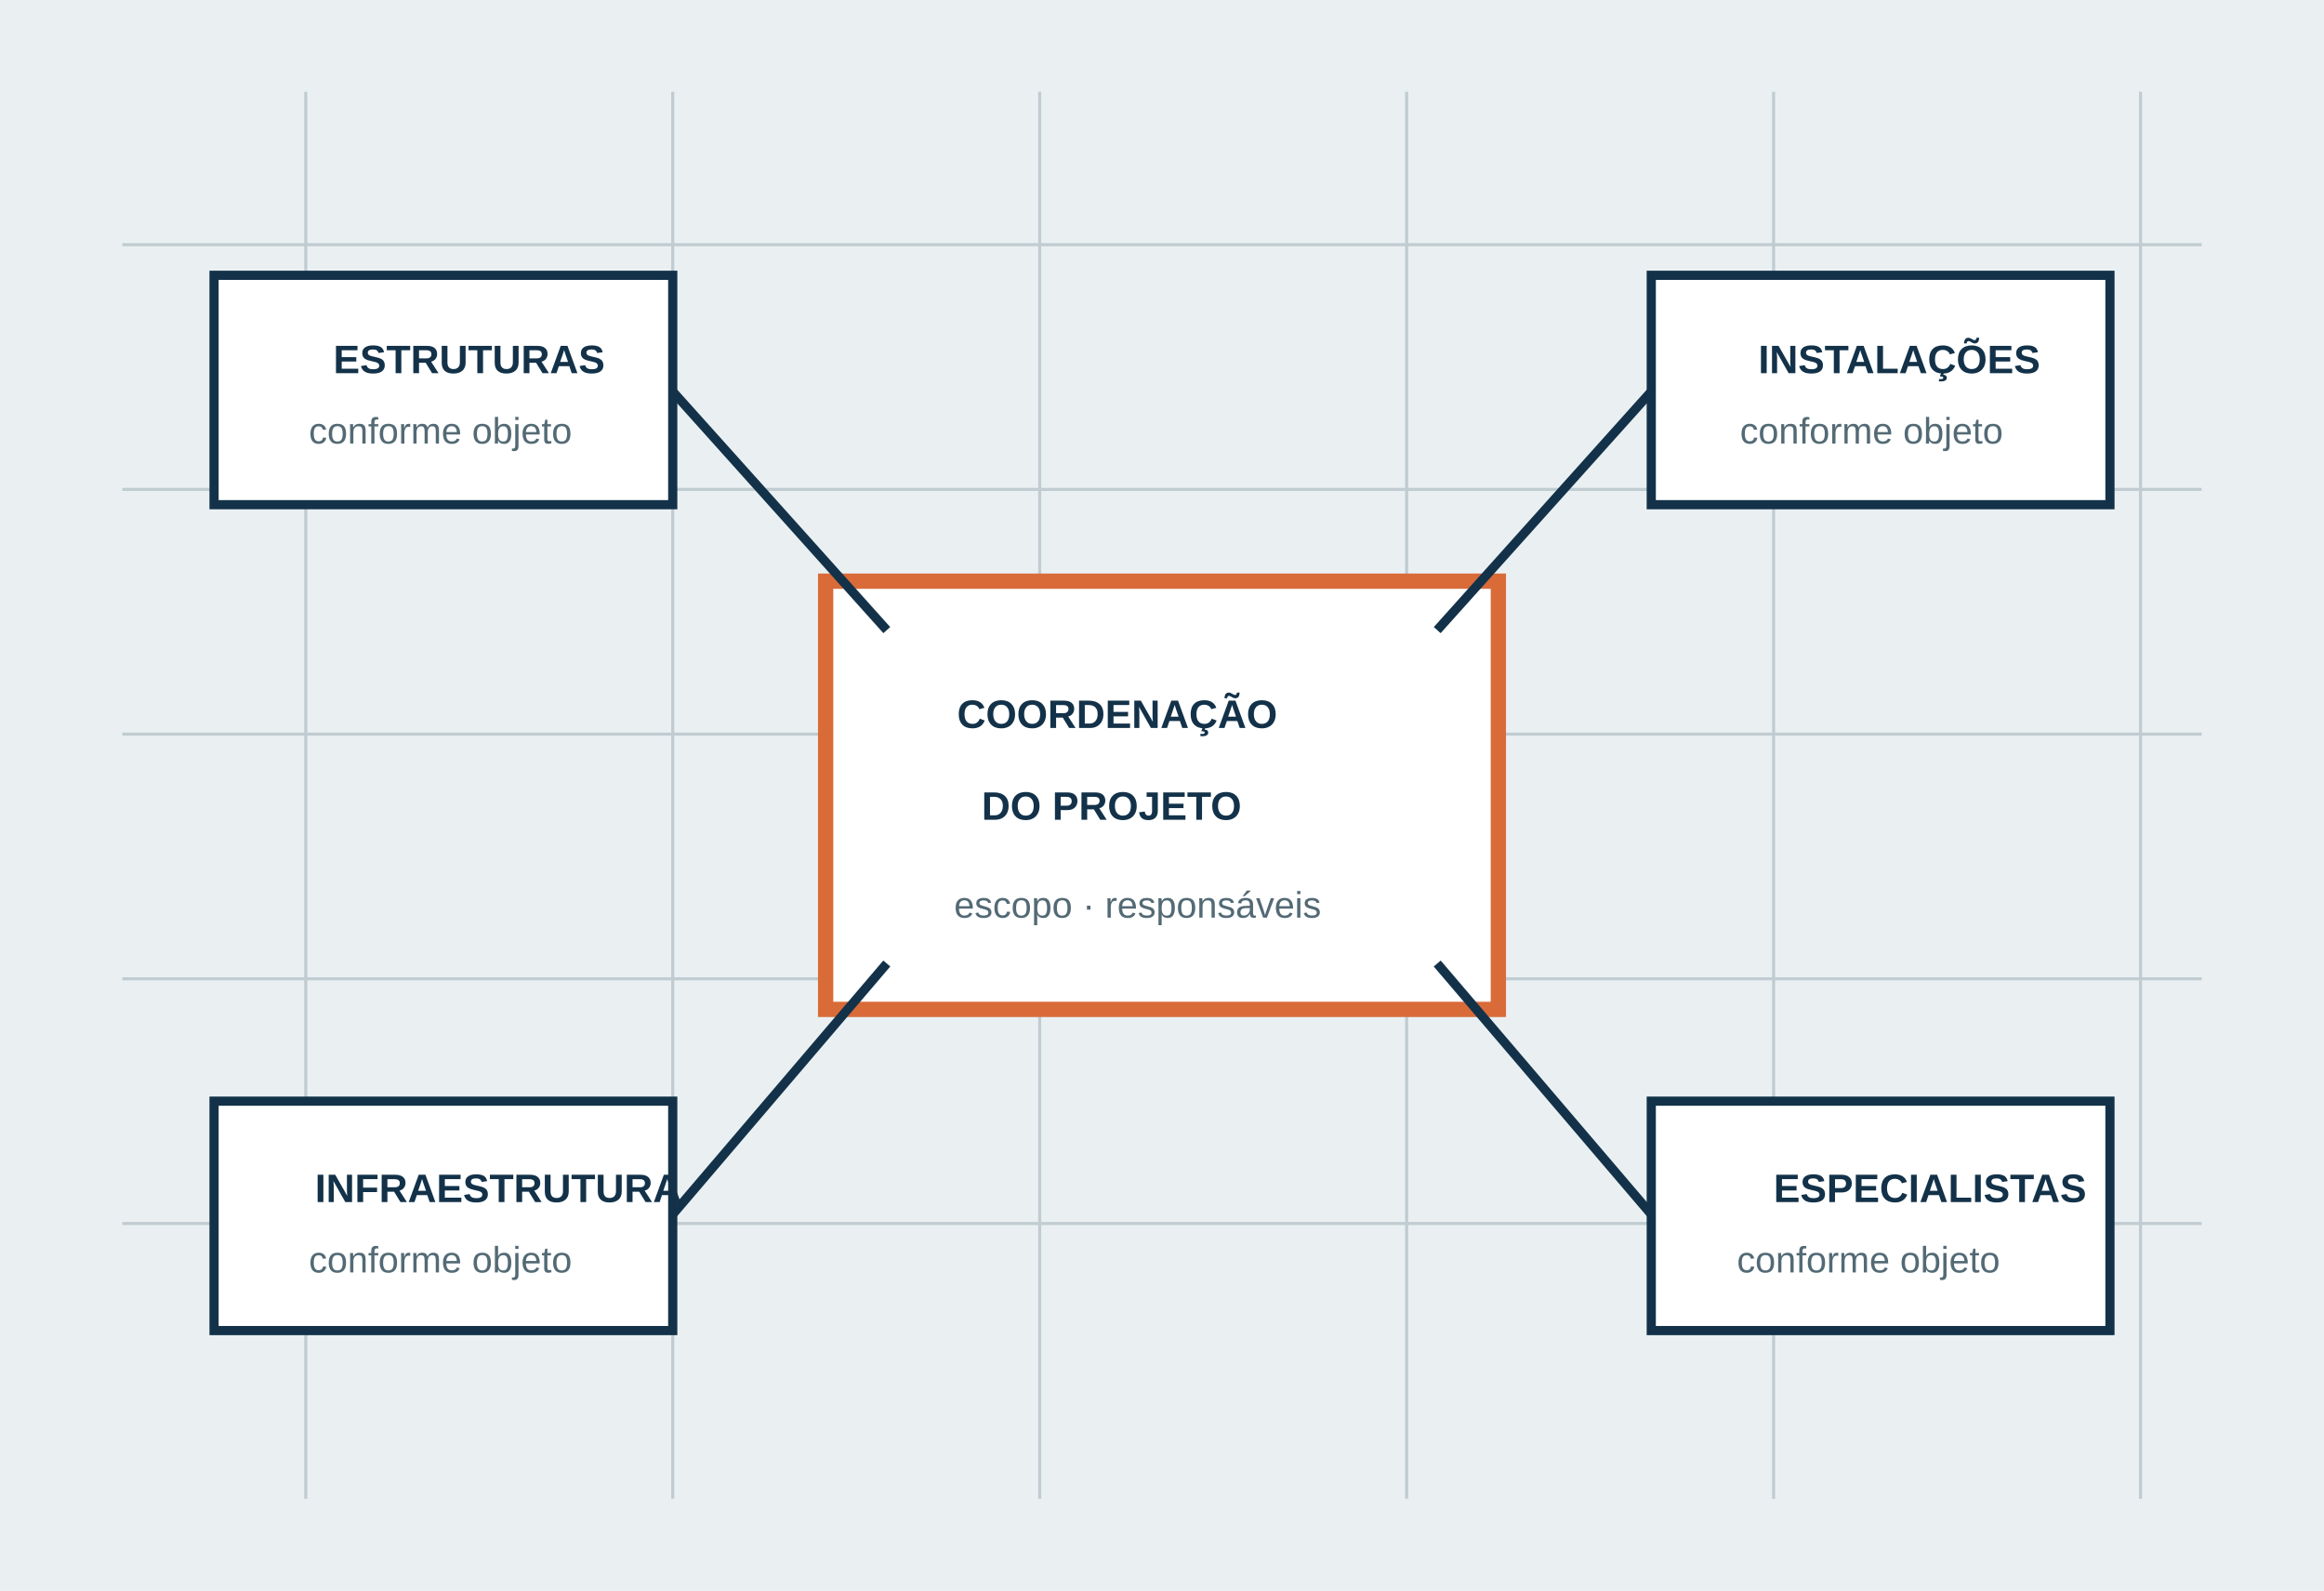
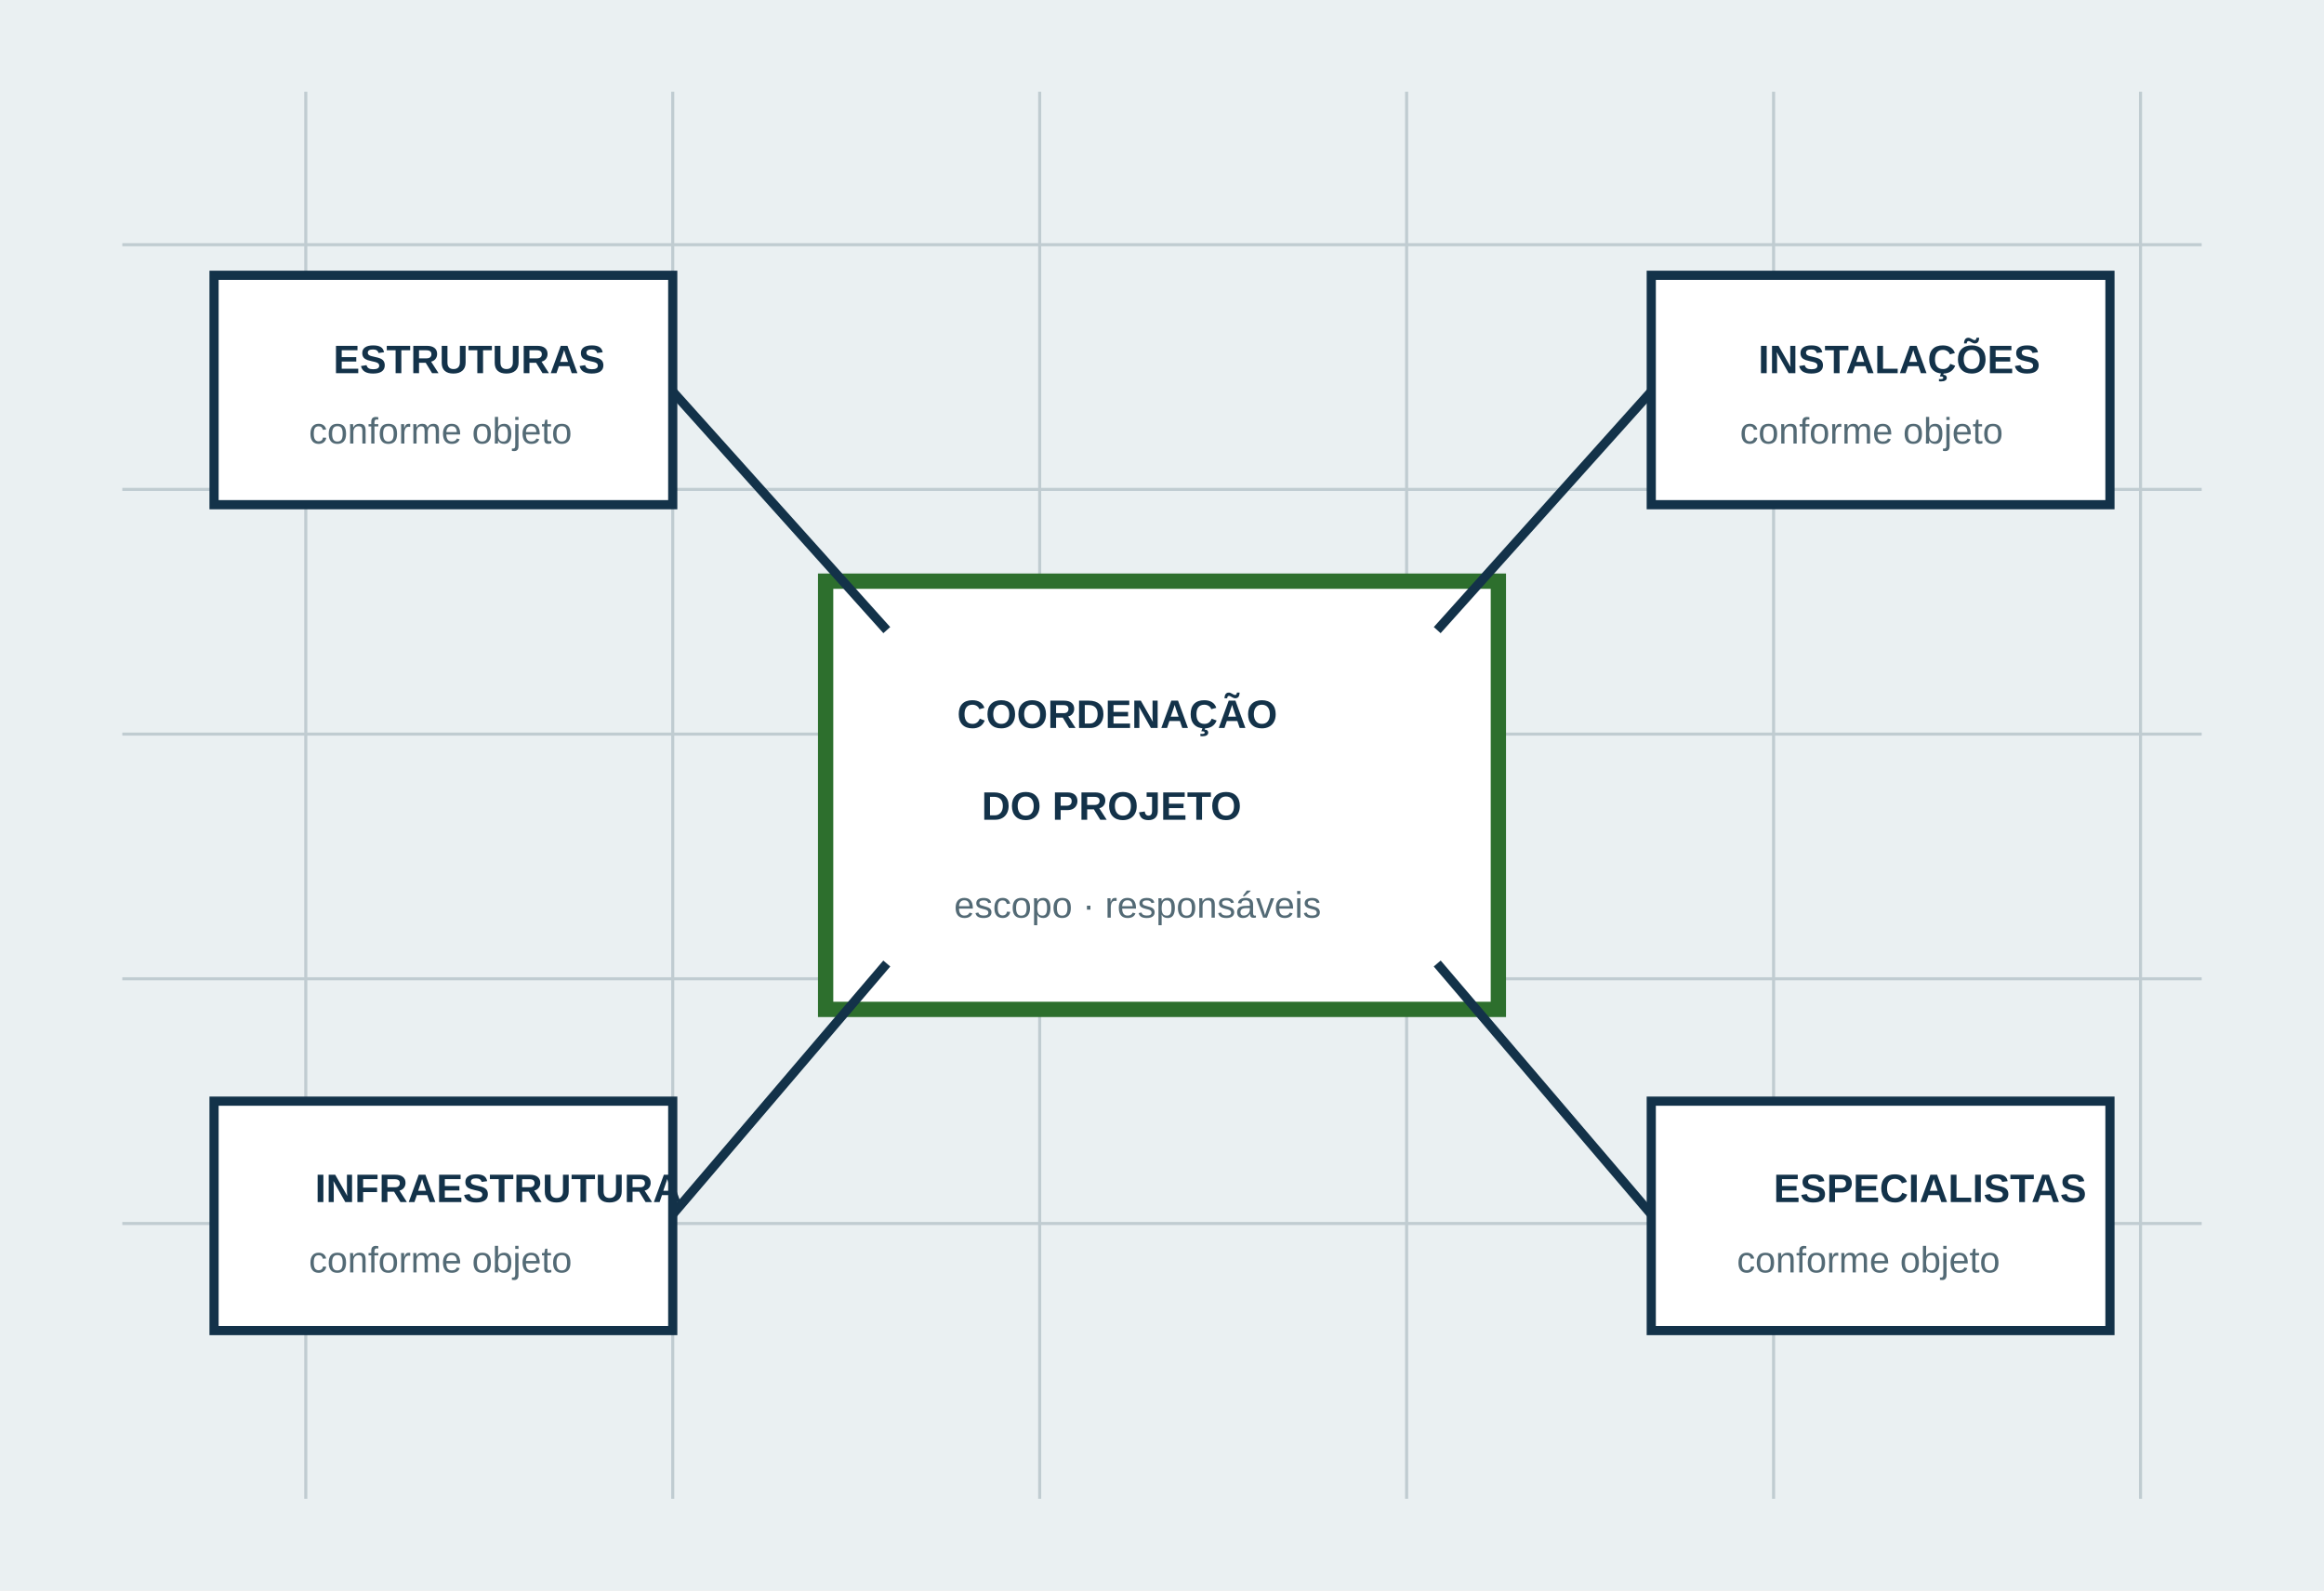
<svg xmlns="http://www.w3.org/2000/svg" viewBox="0 0 760 520">
-   <style>.g{stroke:#c0ccd1}.l{fill:none;stroke:#133249;stroke-width:3}.o{fill:none;stroke:#d96b39;stroke-width:5}.t{font:700 13px Arial;fill:#133249}.s{font:12px Arial;fill:#536a75}</style>
+   <style>.g{stroke:#c0ccd1}.l{fill:none;stroke:#133249;stroke-width:3}.o{fill:none;stroke:#2d6f2d;stroke-width:5}.t{font:700 13px Arial;fill:#133249}.s{font:12px Arial;fill:#536a75}</style>
  <rect width="760" height="520" fill="#eaf0f2" />
  <g class="g">
    <path d="M40 80H720M40 160H720M40 240H720M40 320H720M40 400H720M100 30V490M220 30V490M340 30V490M460 30V490M580 30V490M700 30V490" />
  </g>
-   <rect x="270" y="190" width="220" height="140" fill="#fff" stroke="#d96b39" stroke-width="5" />
+   <rect x="270" y="190" width="220" height="140" fill="#fff" stroke="#2d6f2d" stroke-width="5" />
  <g fill="#fff" stroke="#133249" stroke-width="3">
    <rect x="70" y="90" width="150" height="75" />
    <rect x="540" y="90" width="150" height="75" />
    <rect x="70" y="360" width="150" height="75" />
    <rect x="540" y="360" width="150" height="75" />
  </g>
  <path class="l" d="M220 128l70 78M540 128l-70 78M220 397l70-82M540 397l-70-82" />
  <text class="t" x="109" y="122">ESTRUTURAS</text>
  <text class="s" x="101" y="145">conforme objeto</text>
  <text class="t" x="575" y="122">INSTALAÇÕES</text>
  <text class="s" x="569" y="145">conforme objeto</text>
  <text class="t" x="103" y="393">INFRAESTRUTURA</text>
  <text class="s" x="101" y="416">conforme objeto</text>
  <text class="t" x="580" y="393">ESPECIALISTAS</text>
  <text class="s" x="568" y="416">conforme objeto</text>
  <text class="t" x="313" y="238">COORDENAÇÃO</text>
  <text class="t" x="321" y="268">DO PROJETO</text>
  <text class="s" x="312" y="300">escopo · responsáveis</text>
</svg>
